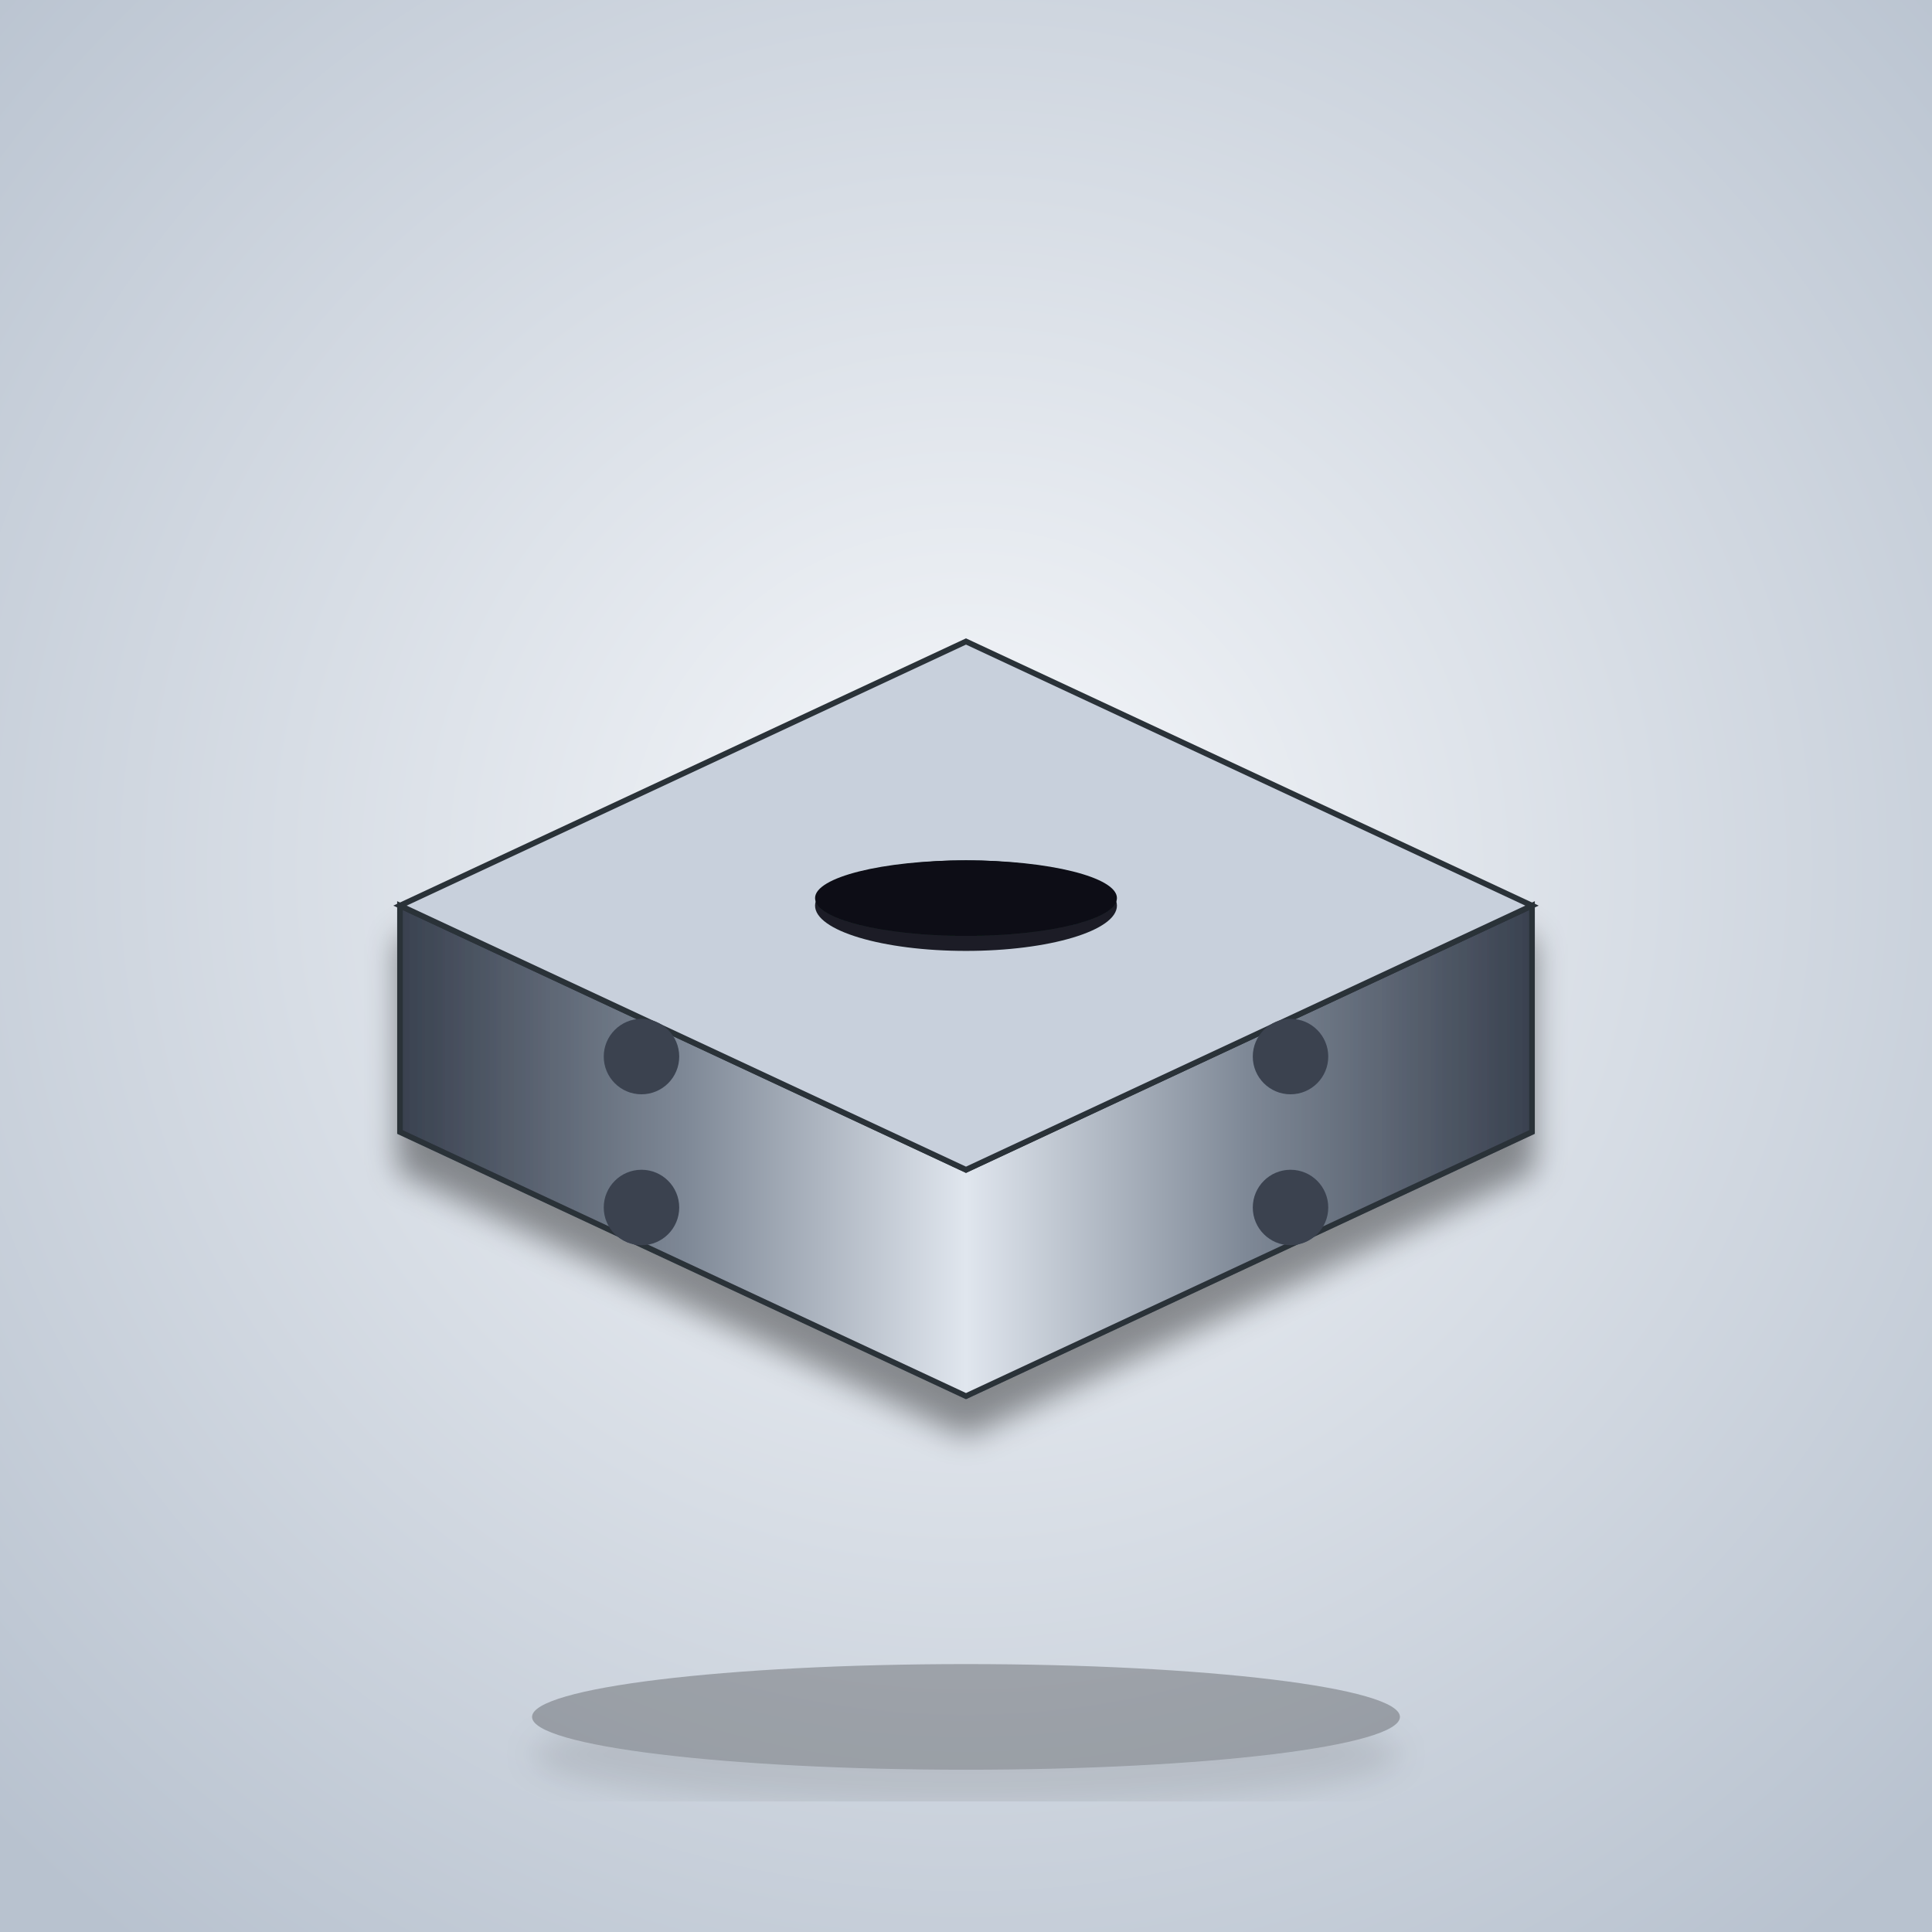
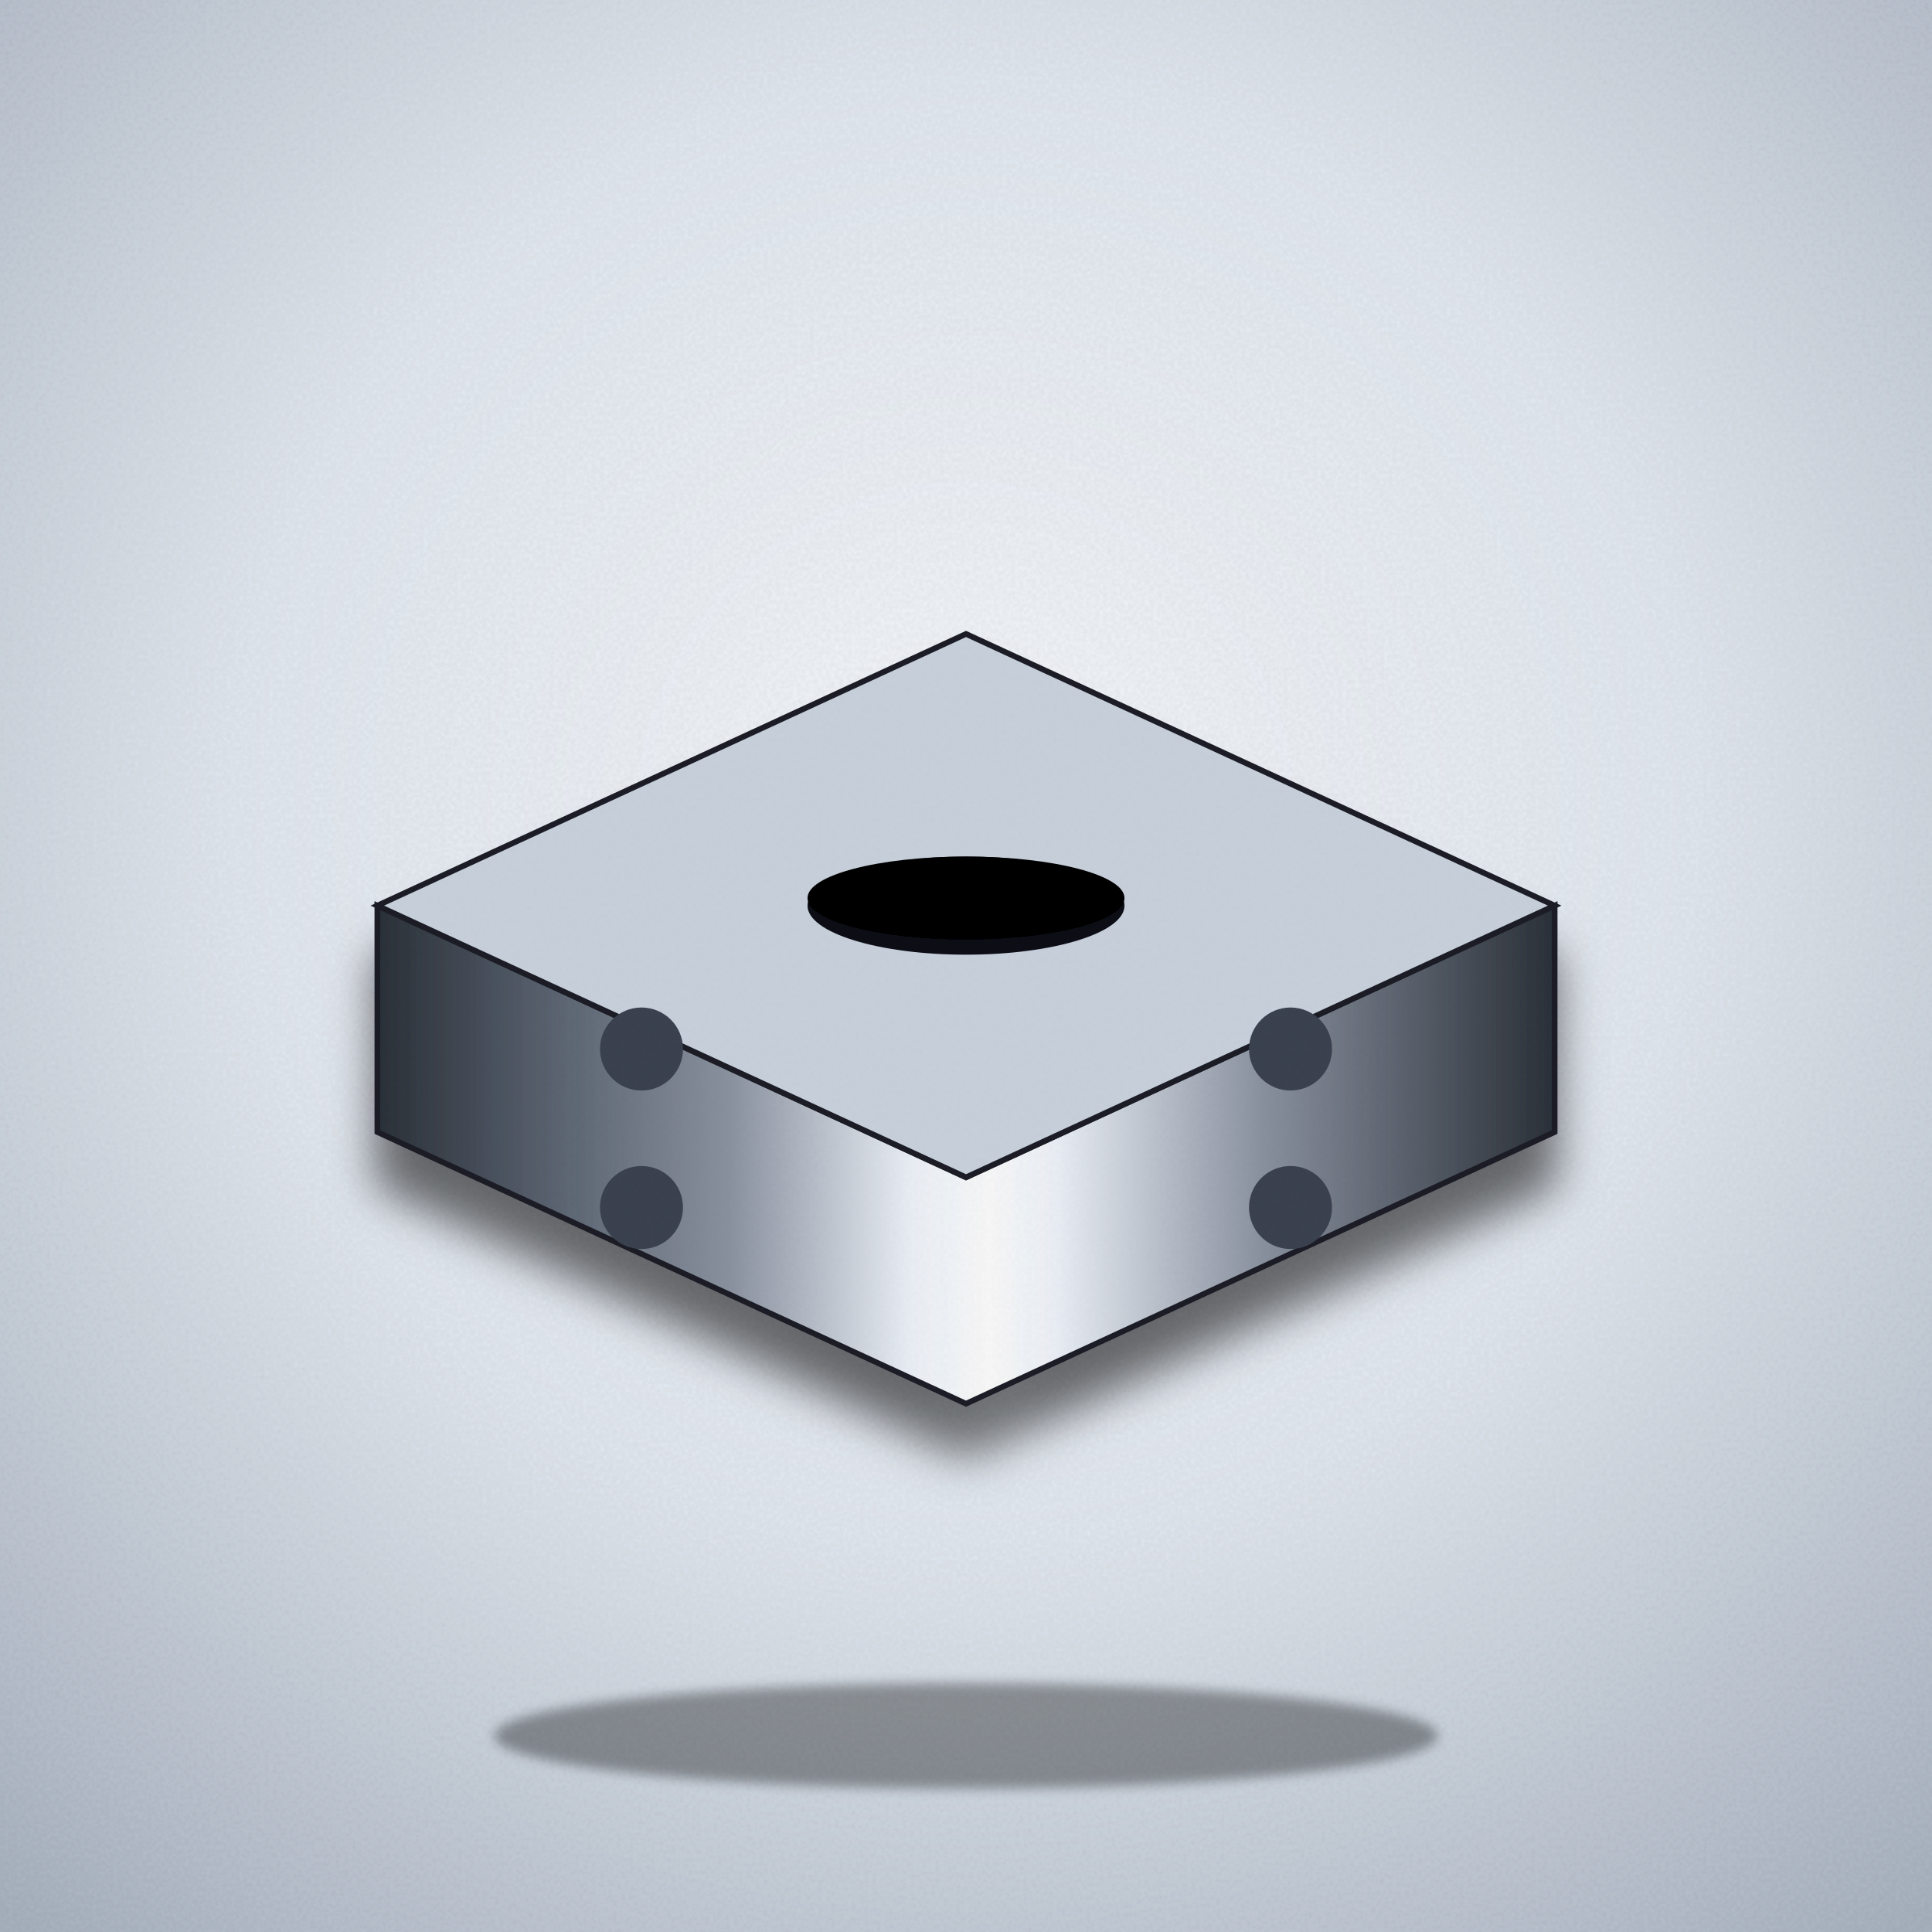
<svg xmlns="http://www.w3.org/2000/svg" viewBox="0 0 512 512" width="512" height="512">
  <defs>
-     <radialGradient id="bg" cx="50%" cy="45%" r="70%">
-       <stop offset="0%" stop-color="#f6f8fb" />
-       <stop offset="100%" stop-color="#b8c2cf" />
+     <radialGradient id="bg" cx="50%" cy="42%" r="75%">
+       <stop offset="0%" stop-color="#f5f7fa" />
+       <stop offset="50%" stop-color="#e2e8f0" />
+       <stop offset="100%" stop-color="#a8b2bf" />
    </radialGradient>
+     <filter id="grain">
+       <feTurbulence type="fractalNoise" baseFrequency="0.9" numOctaves="3" seed="5" />
+       <feColorMatrix values="0 0 0 0 0  0 0 0 0 0  0 0 0 0 0  0 0 0 0.08 0" />
+       <feComposite in2="SourceGraphic" operator="in" />
+     </filter>
+     <filter id="depthBlur">
+       <feGaussianBlur stdDeviation="1.5" />
+     </filter>
+     <filter id="realShadow" x="-50%" y="-50%" width="200%" height="200%">
+       <feGaussianBlur in="SourceAlpha" stdDeviation="6" />
+       <feOffset dx="0" dy="14" />
+       <feComponentTransfer>
+         <feFuncA type="linear" slope="0.55" />
+       </feComponentTransfer>
+       <feMerge>
+         <feMergeNode />
+         <feMergeNode in="SourceGraphic" />
+       </feMerge>
+     </filter>
+     <filter id="worn">
+       <feTurbulence type="turbulence" baseFrequency="0.04" numOctaves="2" seed="3" />
+       <feDisplacementMap in="SourceGraphic" scale="3" />
+     </filter>
+     <linearGradient id="metal" x1="0%" y1="0%" x2="100%" y2="0%" gradientTransform="rotate(0)">
+       <stop offset="0%" stop-color="#2a3038" />
+       <stop offset="15%" stop-color="#5a6370" />
+       <stop offset="30%" stop-color="#8a92a0" />
+       <stop offset="45%" stop-color="#e8edf4" />
+       <stop offset="52%" stop-color="#ffffff" stop-opacity="0.9" />
+       <stop offset="58%" stop-color="#e8edf4" />
+       <stop offset="75%" stop-color="#8a92a0" />
+       <stop offset="100%" stop-color="#2a3038" />
+     </linearGradient>
+     <linearGradient id="topShine" x1="0%" y1="0%" x2="0%" y2="100%">
+       <stop offset="0%" stop-color="#ffffff" stop-opacity="0.55" />
+       <stop offset="50%" stop-color="#ffffff" stop-opacity="0.15" />
+       <stop offset="100%" stop-color="#ffffff" stop-opacity="0" />
+     </linearGradient>
+     <linearGradient id="thread" x1="0%" y1="0%" x2="100%" y2="0%">
+       <stop offset="0%" stop-color="#1a1e25" />
+       <stop offset="50%" stop-color="#6a7280" />
+       <stop offset="100%" stop-color="#1a1e25" />
+     </linearGradient>
  </defs>
  <rect width="100%" height="100%" fill="url(#bg)" />
-   <filter id="ds" x="-30%" y="-30%" width="160%" height="160%">
-     <feGaussianBlur in="SourceAlpha" stdDeviation="4" />
-     <feOffset dx="0" dy="10" />
-     <feComponentTransfer>
-       <feFuncA type="linear" slope="0.4" />
-     </feComponentTransfer>
-     <feMerge>
-       <feMergeNode />
-       <feMergeNode in="SourceGraphic" />
-     </feMerge>
-   </filter>
-   <linearGradient id="shaft" x1="0%" y1="0%" x2="100%" y2="0%">
-     <stop offset="0%" stop-color="#3a4250" />
-     <stop offset="25%" stop-color="#7e8896" />
-     <stop offset="50%" stop-color="#e0e6ee" />
-     <stop offset="75%" stop-color="#7e8896" />
-     <stop offset="100%" stop-color="#3a4250" />
-   </linearGradient>
-   <ellipse cx="256" cy="455" rx="115" ry="14" fill="#000" opacity="0.25" filter="url(#ds)" />
-   <g filter="url(#ds)">
-     <polygon points="106,240 256,170 406,240 256,310" fill="#3a4250" opacity="0.7" />
-     <polygon points="106,240 256,310 406,240 406,300 256,370 106,300" fill="url(#shaft)" stroke="#2a3038" stroke-width="1.5" />
-     <polygon points="256,170 406,240 256,310 106,240" fill="#c8d0dc" stroke="#2a3038" stroke-width="1.5" />
-     <circle cx="170" cy="320" r="10" fill="#3a4250" />
-     <circle cx="342" cy="320" r="10" fill="#3a4250" />
-     <circle cx="170" cy="280" r="10" fill="#3a4250" />
-     <circle cx="342" cy="280" r="10" fill="#3a4250" />
-     <ellipse cx="256" cy="240" rx="40" ry="12" fill="#1a1e25" />
-     <ellipse cx="256" cy="238" rx="40" ry="10" fill="#0a0d14" />
+   <rect width="100%" height="100%" fill="url(#bg)" filter="url(#grain)" opacity="0.4" />
+   <ellipse cx="256" cy="460" rx="125" ry="14" fill="#000" opacity="0.35" filter="url(#depthBlur)" />
+   <g filter="url(#realShadow)">
+     <polygon points="100,240 256,168 412,240 256,312" fill="#3a4250" opacity="0.75" />
+     <polygon points="100,240 256,312 412,240 412,300 256,372 100,300" fill="url(#metal)" stroke="#1a1e25" stroke-width="1.5" />
+     <polygon points="256,168 412,240 256,312 100,240" fill="#c8d0dc" stroke="#1a1e25" stroke-width="1.5" />
+     <circle cx="170" cy="320" r="11" fill="#3a4250" />
+     <circle cx="342" cy="320" r="11" fill="#3a4250" />
+     <circle cx="170" cy="278" r="11" fill="#3a4250" />
+     <circle cx="342" cy="278" r="11" fill="#3a4250" />
+     <ellipse cx="256" cy="240" rx="42" ry="13" fill="#0a0d14" />
+     <ellipse cx="256" cy="238" rx="42" ry="11" fill="#000" />
  </g>
+   <rect width="100%" height="100%" fill="#000" filter="url(#grain)" opacity="0.3" pointer-events="none" />
</svg>
